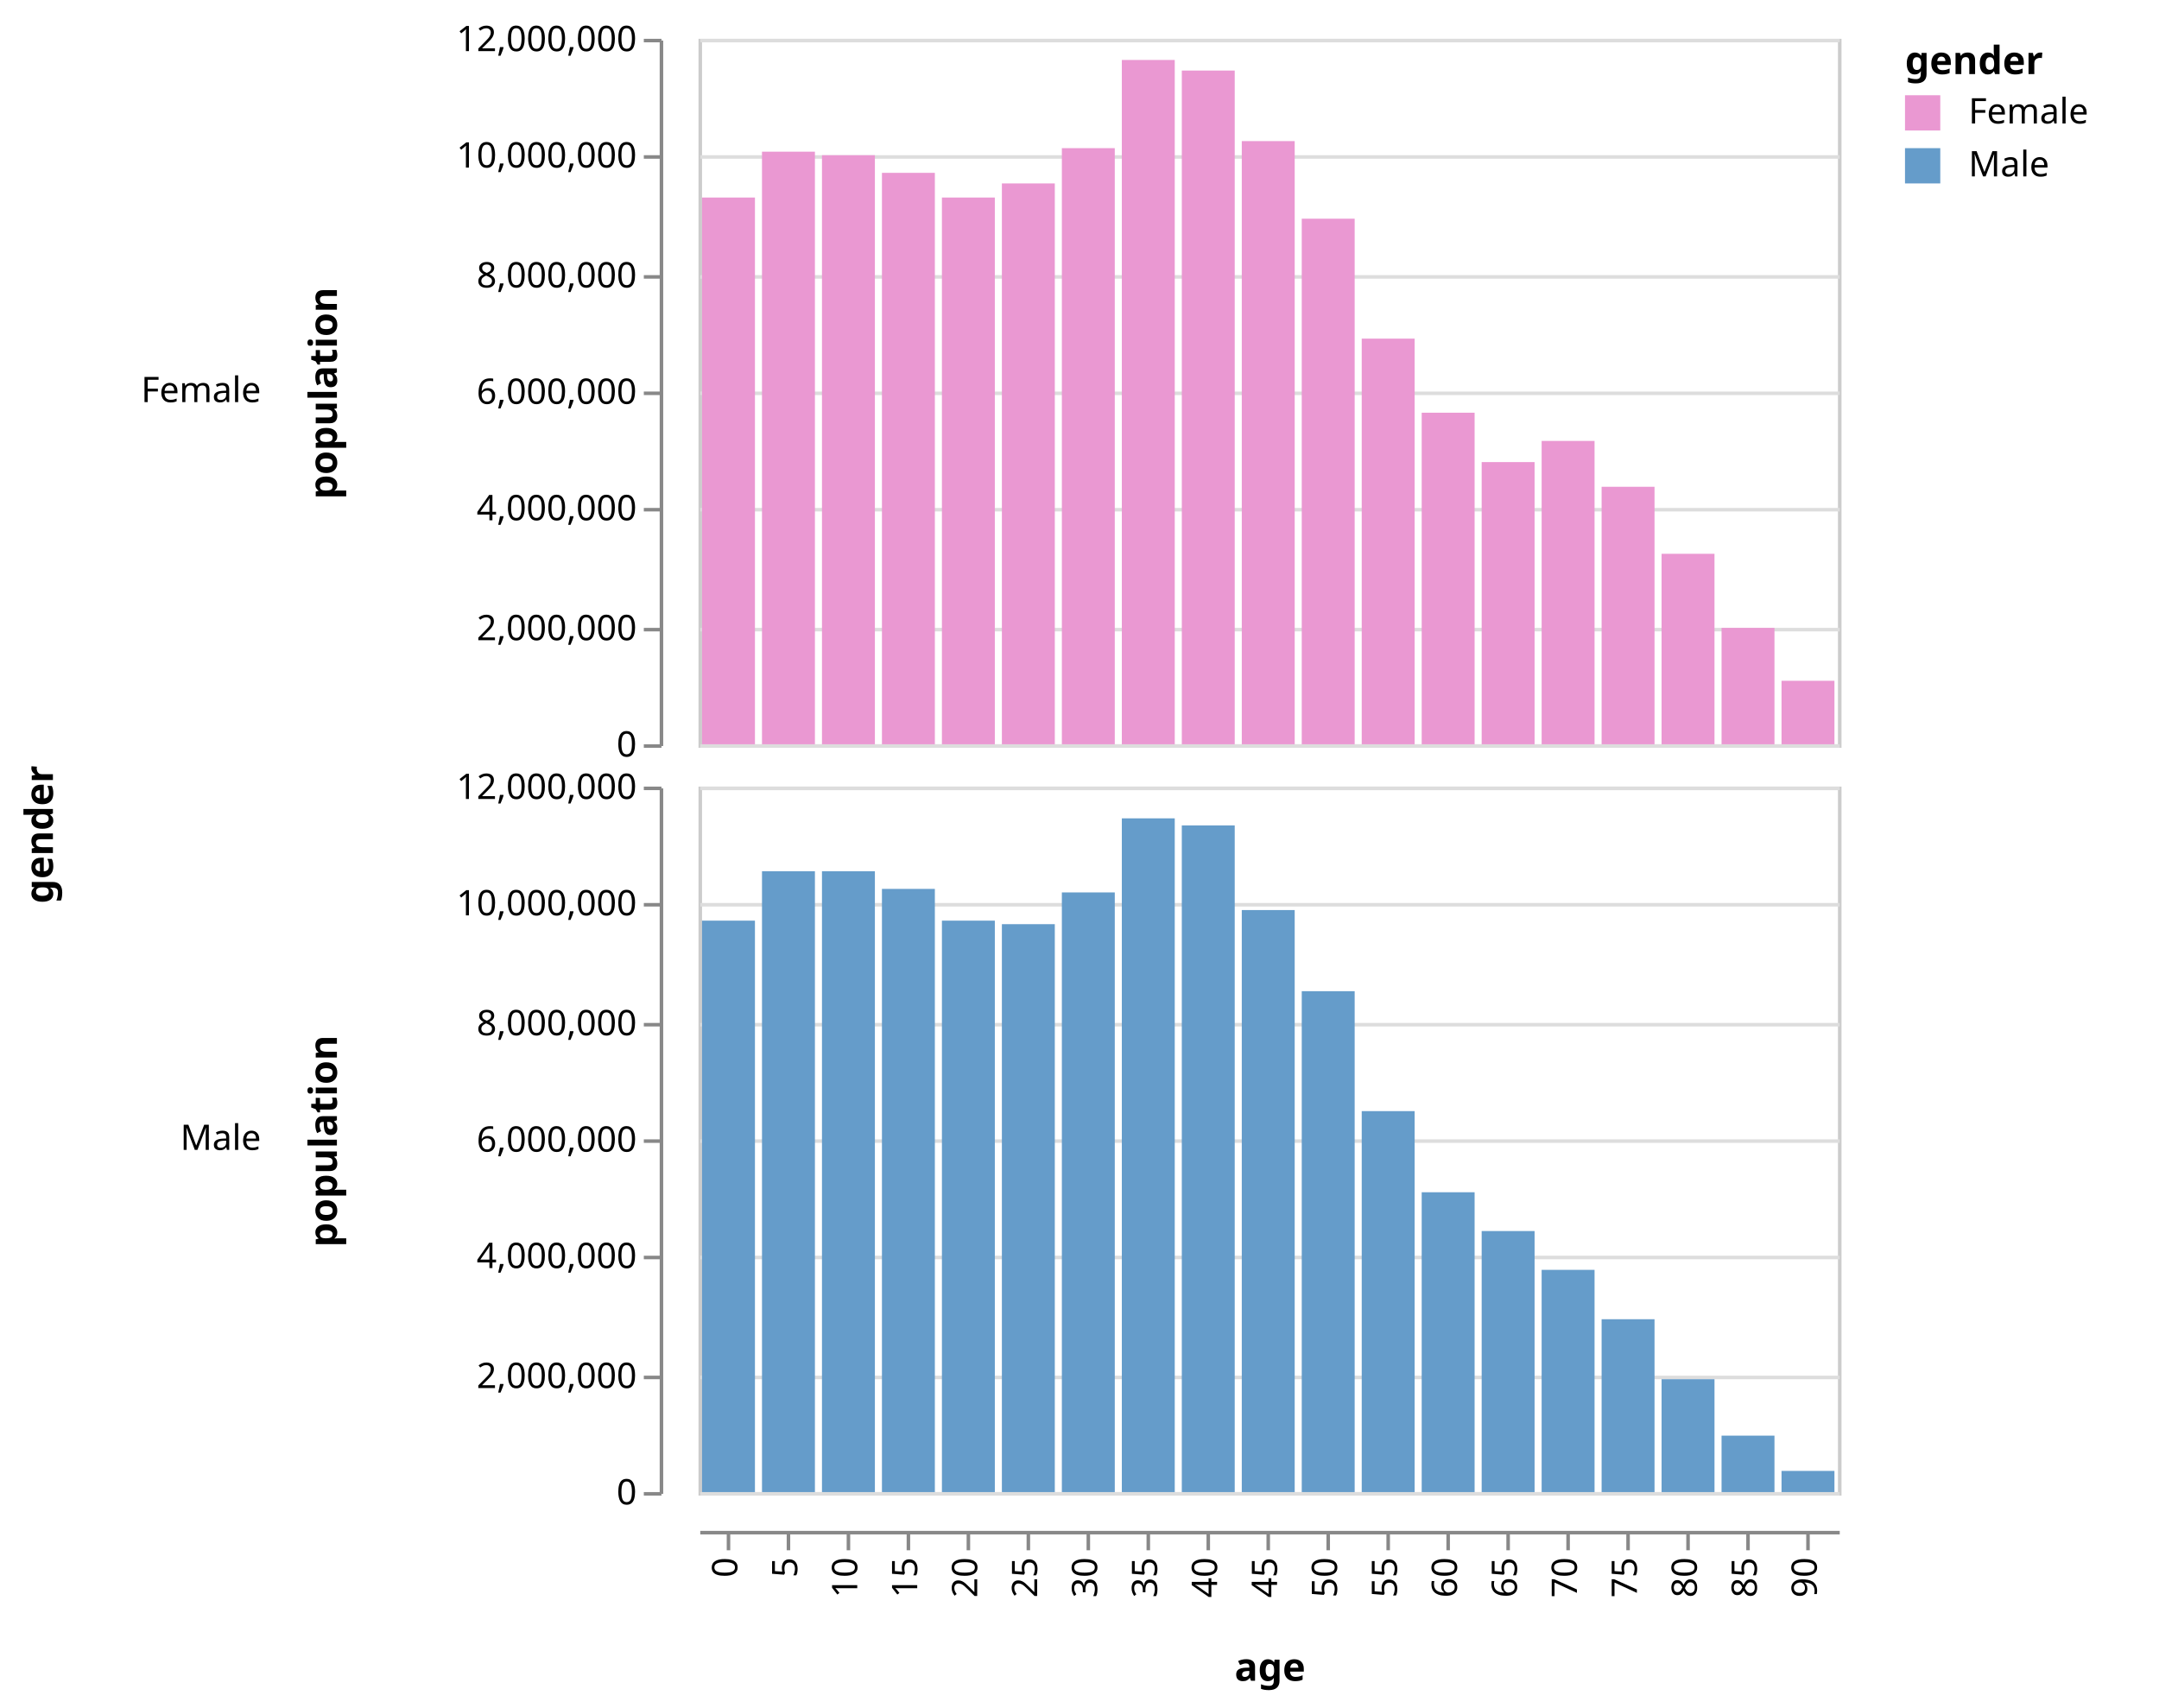
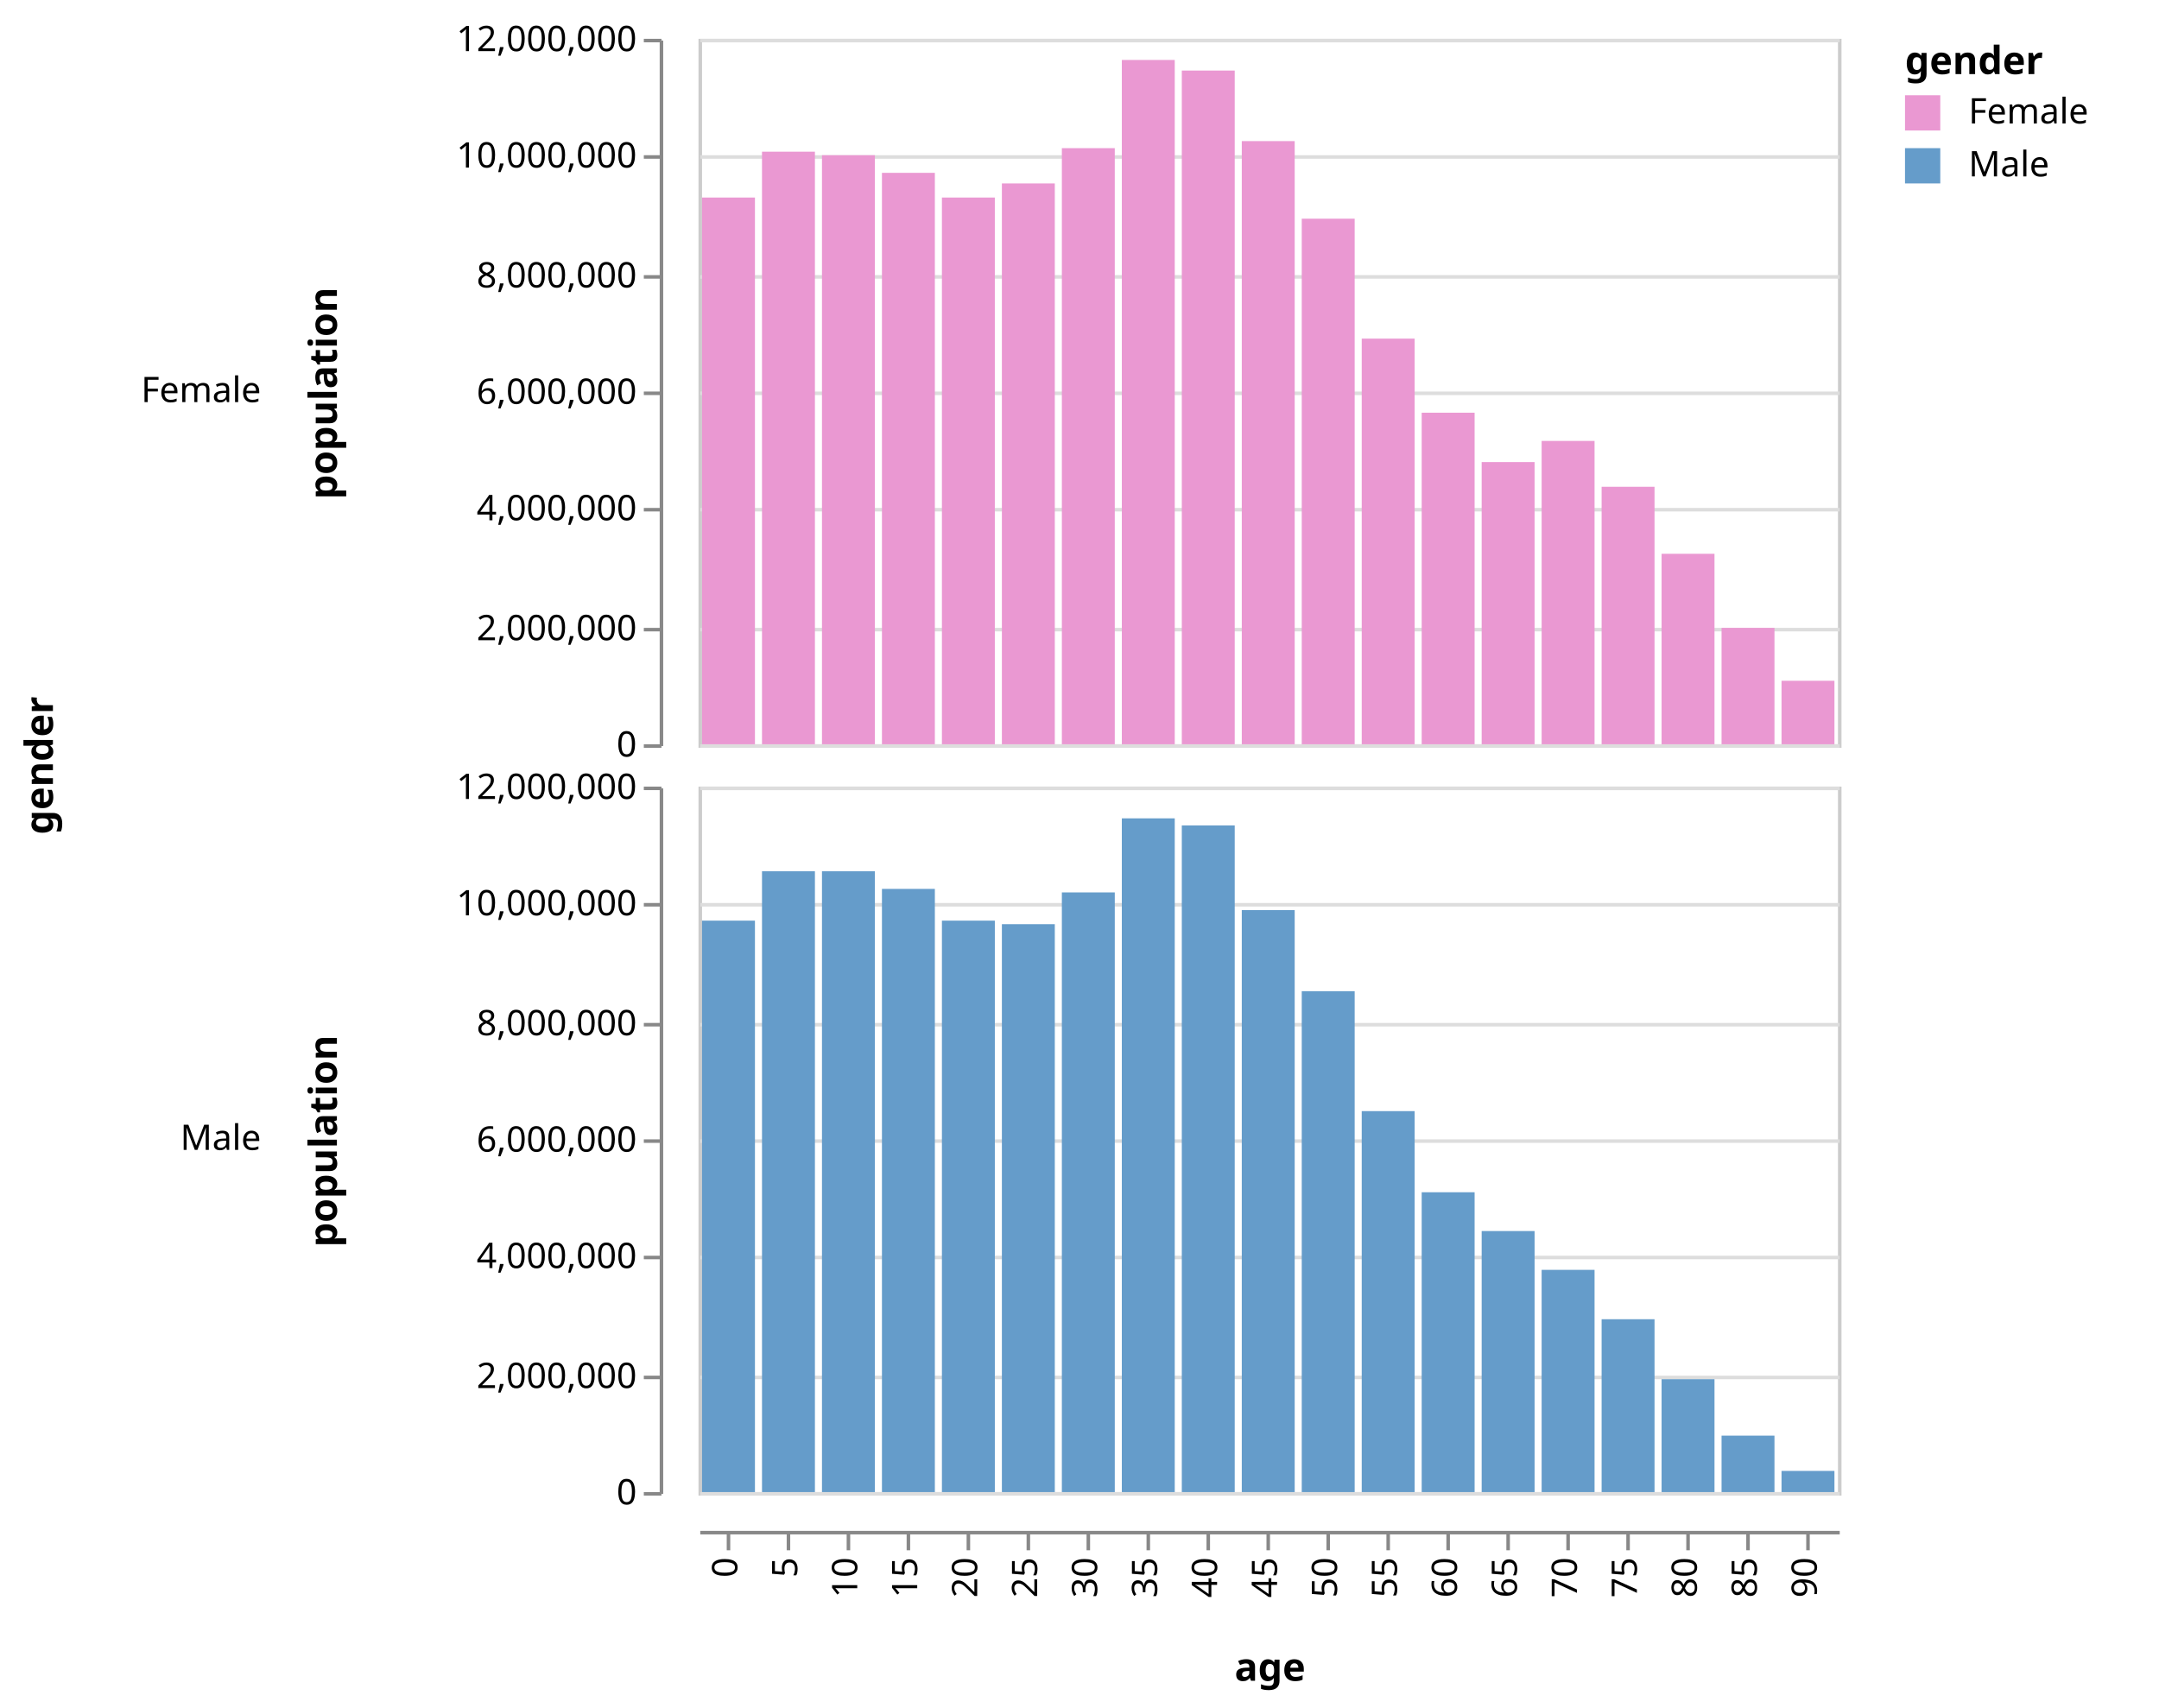
<svg xmlns="http://www.w3.org/2000/svg" class="marks" width="612" height="484" viewBox="0 0 612 484" version="1.1">
  <g transform="translate(198,11)">
    <g class="mark-group role-frame root">
      <g transform="translate(0,0)">
        <path class="background" d="M0,0h0v0h0Z" style="fill: none;" />
        <g>
          <g class="mark-group role-row-title row_title">
            <g transform="translate(-183,206)">
              <path class="background" d="M0,0h0v0h0Z" style="fill: none;" />
              <g>
                <g class="mark-text role-row-title-text">
-                   <text text-anchor="end" transform="translate(0,0) rotate(270)" style="font: bold 11px sans-serif; fill: black;">gender</text>
+                   <text text-anchor="middle" transform="translate(0,0) rotate(270)" style="font: bold 11px sans-serif; fill: black;">gender</text>
                </g>
              </g>
            </g>
          </g>
          <g class="mark-group role-row-header row_header">
            <g transform="translate(-11,0)">
              <path class="background" d="M0,0h0v200h0Z" style="fill: none;" />
              <g>
                <g class="mark-text role-title" style="pointer-events: none;">
                  <text text-anchor="end" transform="translate(-113,103)" style="font: normal 10px sans-serif; fill: #000; opacity: 1;">Female</text>
                </g>
                <g class="mark-group role-axis">
                  <g transform="translate(0.5,0.5)">
                    <path class="background" d="M0,0h0v0h0Z" style="pointer-events: none; fill: none;" />
                    <g>
                      <g class="mark-rule role-axis-tick" style="pointer-events: none;">
                        <line transform="translate(0,200)" x2="-5" y2="0" style="fill: none; stroke: #888; stroke-width: 1; opacity: 1;" />
                        <line transform="translate(0,167)" x2="-5" y2="0" style="fill: none; stroke: #888; stroke-width: 1; opacity: 1;" />
                        <line transform="translate(0,133)" x2="-5" y2="0" style="fill: none; stroke: #888; stroke-width: 1; opacity: 1;" />
                        <line transform="translate(0,100)" x2="-5" y2="0" style="fill: none; stroke: #888; stroke-width: 1; opacity: 1;" />
                        <line transform="translate(0,67)" x2="-5" y2="0" style="fill: none; stroke: #888; stroke-width: 1; opacity: 1;" />
                        <line transform="translate(0,33)" x2="-5" y2="0" style="fill: none; stroke: #888; stroke-width: 1; opacity: 1;" />
                        <line transform="translate(0,0)" x2="-5" y2="0" style="fill: none; stroke: #888; stroke-width: 1; opacity: 1;" />
                      </g>
                      <g class="mark-text role-axis-label" style="pointer-events: none;">
                        <text text-anchor="end" transform="translate(-7,203)" style="font: 10px sans-serif; fill: #000; opacity: 1;">0</text>
                        <text text-anchor="end" transform="translate(-7,170)" style="font: 10px sans-serif; fill: #000; opacity: 1;">2,000,000</text>
                        <text text-anchor="end" transform="translate(-7,136)" style="font: 10px sans-serif; fill: #000; opacity: 1;">4,000,000</text>
                        <text text-anchor="end" transform="translate(-7,103)" style="font: 10px sans-serif; fill: #000; opacity: 1;">6,000,000</text>
                        <text text-anchor="end" transform="translate(-7,70)" style="font: 10px sans-serif; fill: #000; opacity: 1;">8,000,000</text>
                        <text text-anchor="end" transform="translate(-7,36)" style="font: 10px sans-serif; fill: #000; opacity: 1;">10,000,000</text>
                        <text text-anchor="end" transform="translate(-7,3)" style="font: 10px sans-serif; fill: #000; opacity: 1;">12,000,000</text>
                      </g>
                      <g class="mark-rule role-axis-domain" style="pointer-events: none;">
                        <line transform="translate(0,200)" x2="0" y2="-200" style="fill: none; stroke: #888; stroke-width: 1; opacity: 1;" />
                      </g>
                      <g class="mark-text role-axis-title" style="pointer-events: none;">
                        <text text-anchor="middle" transform="translate(-90,100) rotate(-90) translate(0,-2)" style="font: bold 11px sans-serif; fill: #000; opacity: 1;">population</text>
                      </g>
                    </g>
                  </g>
                </g>
              </g>
            </g>
            <g transform="translate(-11,212)">
              <path class="background" d="M0,0h0v200h0Z" style="fill: none;" />
              <g>
                <g class="mark-text role-title" style="pointer-events: none;">
                  <text text-anchor="end" transform="translate(-113,103)" style="font: normal 10px sans-serif; fill: #000; opacity: 1;">Male</text>
                </g>
                <g class="mark-group role-axis">
                  <g transform="translate(0.5,0.5)">
                    <path class="background" d="M0,0h0v0h0Z" style="pointer-events: none; fill: none;" />
                    <g>
                      <g class="mark-rule role-axis-tick" style="pointer-events: none;">
                        <line transform="translate(0,200)" x2="-5" y2="0" style="fill: none; stroke: #888; stroke-width: 1; opacity: 1;" />
                        <line transform="translate(0,167)" x2="-5" y2="0" style="fill: none; stroke: #888; stroke-width: 1; opacity: 1;" />
                        <line transform="translate(0,133)" x2="-5" y2="0" style="fill: none; stroke: #888; stroke-width: 1; opacity: 1;" />
                        <line transform="translate(0,100)" x2="-5" y2="0" style="fill: none; stroke: #888; stroke-width: 1; opacity: 1;" />
                        <line transform="translate(0,67)" x2="-5" y2="0" style="fill: none; stroke: #888; stroke-width: 1; opacity: 1;" />
                        <line transform="translate(0,33)" x2="-5" y2="0" style="fill: none; stroke: #888; stroke-width: 1; opacity: 1;" />
                        <line transform="translate(0,0)" x2="-5" y2="0" style="fill: none; stroke: #888; stroke-width: 1; opacity: 1;" />
                      </g>
                      <g class="mark-text role-axis-label" style="pointer-events: none;">
                        <text text-anchor="end" transform="translate(-7,203)" style="font: 10px sans-serif; fill: #000; opacity: 1;">0</text>
                        <text text-anchor="end" transform="translate(-7,170)" style="font: 10px sans-serif; fill: #000; opacity: 1;">2,000,000</text>
                        <text text-anchor="end" transform="translate(-7,136)" style="font: 10px sans-serif; fill: #000; opacity: 1;">4,000,000</text>
                        <text text-anchor="end" transform="translate(-7,103)" style="font: 10px sans-serif; fill: #000; opacity: 1;">6,000,000</text>
                        <text text-anchor="end" transform="translate(-7,70)" style="font: 10px sans-serif; fill: #000; opacity: 1;">8,000,000</text>
                        <text text-anchor="end" transform="translate(-7,36)" style="font: 10px sans-serif; fill: #000; opacity: 1;">10,000,000</text>
                        <text text-anchor="end" transform="translate(-7,3)" style="font: 10px sans-serif; fill: #000; opacity: 1;">12,000,000</text>
                      </g>
                      <g class="mark-rule role-axis-domain" style="pointer-events: none;">
                        <line transform="translate(0,200)" x2="0" y2="-200" style="fill: none; stroke: #888; stroke-width: 1; opacity: 1;" />
                      </g>
                      <g class="mark-text role-axis-title" style="pointer-events: none;">
                        <text text-anchor="middle" transform="translate(-90,100) rotate(-90) translate(0,-2)" style="font: bold 11px sans-serif; fill: #000; opacity: 1;">population</text>
                      </g>
                    </g>
                  </g>
                </g>
              </g>
            </g>
          </g>
          <g class="mark-group role-column-footer column_footer">
            <g transform="translate(0,423)">
              <path class="background" d="M0,0h323v0h-323Z" style="fill: none;" />
              <g>
                <g class="mark-group role-axis">
                  <g transform="translate(0.5,0.5)">
                    <path class="background" d="M0,0h0v0h0Z" style="pointer-events: none; fill: none;" />
                    <g>
                      <g class="mark-rule role-axis-tick" style="pointer-events: none;">
                        <line transform="translate(8,0)" x2="0" y2="5" style="fill: none; stroke: #888; stroke-width: 1; opacity: 1;" />
                        <line transform="translate(25,0)" x2="0" y2="5" style="fill: none; stroke: #888; stroke-width: 1; opacity: 1;" />
                        <line transform="translate(42,0)" x2="0" y2="5" style="fill: none; stroke: #888; stroke-width: 1; opacity: 1;" />
                        <line transform="translate(59,0)" x2="0" y2="5" style="fill: none; stroke: #888; stroke-width: 1; opacity: 1;" />
                        <line transform="translate(76,0)" x2="0" y2="5" style="fill: none; stroke: #888; stroke-width: 1; opacity: 1;" />
                        <line transform="translate(93,0)" x2="0" y2="5" style="fill: none; stroke: #888; stroke-width: 1; opacity: 1;" />
                        <line transform="translate(110,0)" x2="0" y2="5" style="fill: none; stroke: #888; stroke-width: 1; opacity: 1;" />
                        <line transform="translate(127,0)" x2="0" y2="5" style="fill: none; stroke: #888; stroke-width: 1; opacity: 1;" />
                        <line transform="translate(144,0)" x2="0" y2="5" style="fill: none; stroke: #888; stroke-width: 1; opacity: 1;" />
                        <line transform="translate(161,0)" x2="0" y2="5" style="fill: none; stroke: #888; stroke-width: 1; opacity: 1;" />
                        <line transform="translate(178,0)" x2="0" y2="5" style="fill: none; stroke: #888; stroke-width: 1; opacity: 1;" />
                        <line transform="translate(195,0)" x2="0" y2="5" style="fill: none; stroke: #888; stroke-width: 1; opacity: 1;" />
                        <line transform="translate(212,0)" x2="0" y2="5" style="fill: none; stroke: #888; stroke-width: 1; opacity: 1;" />
                        <line transform="translate(229,0)" x2="0" y2="5" style="fill: none; stroke: #888; stroke-width: 1; opacity: 1;" />
                        <line transform="translate(246,0)" x2="0" y2="5" style="fill: none; stroke: #888; stroke-width: 1; opacity: 1;" />
                        <line transform="translate(263,0)" x2="0" y2="5" style="fill: none; stroke: #888; stroke-width: 1; opacity: 1;" />
                        <line transform="translate(280,0)" x2="0" y2="5" style="fill: none; stroke: #888; stroke-width: 1; opacity: 1;" />
                        <line transform="translate(297,0)" x2="0" y2="5" style="fill: none; stroke: #888; stroke-width: 1; opacity: 1;" />
                        <line transform="translate(314,0)" x2="0" y2="5" style="fill: none; stroke: #888; stroke-width: 1; opacity: 1;" />
                      </g>
                      <g class="mark-text role-axis-label" style="pointer-events: none;">
                        <text text-anchor="end" transform="translate(7.5,7) rotate(270) translate(0,3)" style="font: 10px sans-serif; fill: #000; opacity: 1;">0</text>
                        <text text-anchor="end" transform="translate(24.5,7) rotate(270) translate(0,3)" style="font: 10px sans-serif; fill: #000; opacity: 1;">5</text>
                        <text text-anchor="end" transform="translate(41.5,7) rotate(270) translate(0,3)" style="font: 10px sans-serif; fill: #000; opacity: 1;">10</text>
                        <text text-anchor="end" transform="translate(58.5,7) rotate(270) translate(0,3)" style="font: 10px sans-serif; fill: #000; opacity: 1;">15</text>
                        <text text-anchor="end" transform="translate(75.5,7) rotate(270) translate(0,3)" style="font: 10px sans-serif; fill: #000; opacity: 1;">20</text>
                        <text text-anchor="end" transform="translate(92.5,7) rotate(270) translate(0,3)" style="font: 10px sans-serif; fill: #000; opacity: 1;">25</text>
                        <text text-anchor="end" transform="translate(109.5,7) rotate(270) translate(0,3)" style="font: 10px sans-serif; fill: #000; opacity: 1;">30</text>
                        <text text-anchor="end" transform="translate(126.5,7) rotate(270) translate(0,3)" style="font: 10px sans-serif; fill: #000; opacity: 1;">35</text>
                        <text text-anchor="end" transform="translate(143.5,7) rotate(270) translate(0,3)" style="font: 10px sans-serif; fill: #000; opacity: 1;">40</text>
                        <text text-anchor="end" transform="translate(160.5,7) rotate(270) translate(0,3)" style="font: 10px sans-serif; fill: #000; opacity: 1;">45</text>
                        <text text-anchor="end" transform="translate(177.5,7) rotate(270) translate(0,3)" style="font: 10px sans-serif; fill: #000; opacity: 1;">50</text>
                        <text text-anchor="end" transform="translate(194.5,7) rotate(270) translate(0,3)" style="font: 10px sans-serif; fill: #000; opacity: 1;">55</text>
                        <text text-anchor="end" transform="translate(211.5,7) rotate(270) translate(0,3)" style="font: 10px sans-serif; fill: #000; opacity: 1;">60</text>
                        <text text-anchor="end" transform="translate(228.5,7) rotate(270) translate(0,3)" style="font: 10px sans-serif; fill: #000; opacity: 1;">65</text>
                        <text text-anchor="end" transform="translate(245.5,7) rotate(270) translate(0,3)" style="font: 10px sans-serif; fill: #000; opacity: 1;">70</text>
                        <text text-anchor="end" transform="translate(262.5,7) rotate(270) translate(0,3)" style="font: 10px sans-serif; fill: #000; opacity: 1;">75</text>
                        <text text-anchor="end" transform="translate(279.5,7) rotate(270) translate(0,3)" style="font: 10px sans-serif; fill: #000; opacity: 1;">80</text>
                        <text text-anchor="end" transform="translate(296.5,7) rotate(270) translate(0,3)" style="font: 10px sans-serif; fill: #000; opacity: 1;">85</text>
                        <text text-anchor="end" transform="translate(313.5,7) rotate(270) translate(0,3)" style="font: 10px sans-serif; fill: #000; opacity: 1;">90</text>
                      </g>
                      <g class="mark-rule role-axis-domain" style="pointer-events: none;">
                        <line transform="translate(0,0)" x2="323" y2="0" style="fill: none; stroke: #888; stroke-width: 1; opacity: 1;" />
                      </g>
                      <g class="mark-text role-axis-title" style="pointer-events: none;">
                        <text text-anchor="middle" transform="translate(161.5,42)" style="font: bold 11px sans-serif; fill: #000; opacity: 1;">age</text>
                      </g>
                    </g>
                  </g>
                </g>
              </g>
            </g>
          </g>
          <g class="mark-group role-scope cell">
            <g transform="translate(0,0)">
              <path class="background" d="M0.5,0.5h323v200h-323Z" style="fill: transparent; stroke: #ccc;" />
              <g>
                <g class="mark-group role-axis">
                  <g transform="translate(0.5,0.5)">
                    <path class="background" d="M0,0h0v0h0Z" style="pointer-events: none; fill: none;" />
                    <g>
                      <g class="mark-rule role-axis-grid" style="pointer-events: none;">
                        <line transform="translate(0,200)" x2="323" y2="0" style="fill: none; stroke: #ddd; stroke-width: 1; stroke-dasharray: ; opacity: 1;" />
                        <line transform="translate(0,167)" x2="323" y2="0" style="fill: none; stroke: #ddd; stroke-width: 1; stroke-dasharray: ; opacity: 1;" />
                        <line transform="translate(0,133)" x2="323" y2="0" style="fill: none; stroke: #ddd; stroke-width: 1; stroke-dasharray: ; opacity: 1;" />
                        <line transform="translate(0,100)" x2="323" y2="0" style="fill: none; stroke: #ddd; stroke-width: 1; stroke-dasharray: ; opacity: 1;" />
                        <line transform="translate(0,67)" x2="323" y2="0" style="fill: none; stroke: #ddd; stroke-width: 1; stroke-dasharray: ; opacity: 1;" />
                        <line transform="translate(0,33)" x2="323" y2="0" style="fill: none; stroke: #ddd; stroke-width: 1; stroke-dasharray: ; opacity: 1;" />
                        <line transform="translate(0,0)" x2="323" y2="0" style="fill: none; stroke: #ddd; stroke-width: 1; stroke-dasharray: ; opacity: 1;" />
                      </g>
                    </g>
                  </g>
                </g>
                <g class="mark-rect role-bar child_marks">
                  <path d="M1,45h15v155h-15Z" style="fill: #EA98D2;" />
                  <path d="M18,32h15v168h-15Z" style="fill: #EA98D2;" />
                  <path d="M35,33h15v167h-15Z" style="fill: #EA98D2;" />
                  <path d="M52,38h15v162h-15Z" style="fill: #EA98D2;" />
                  <path d="M69,45h15v155h-15Z" style="fill: #EA98D2;" />
                  <path d="M86,41h15v159h-15Z" style="fill: #EA98D2;" />
                  <path d="M103,31h15v169h-15Z" style="fill: #EA98D2;" />
                  <path d="M120,6h15v194h-15Z" style="fill: #EA98D2;" />
                  <path d="M137,9h15v191h-15Z" style="fill: #EA98D2;" />
                  <path d="M154,29h15v171h-15Z" style="fill: #EA98D2;" />
                  <path d="M171,51h15v149h-15Z" style="fill: #EA98D2;" />
                  <path d="M188,85h15v115h-15Z" style="fill: #EA98D2;" />
                  <path d="M205,106h15v94h-15Z" style="fill: #EA98D2;" />
                  <path d="M222,120h15v80h-15Z" style="fill: #EA98D2;" />
                  <path d="M239,114h15v86h-15Z" style="fill: #EA98D2;" />
                  <path d="M256,127h15v73h-15Z" style="fill: #EA98D2;" />
                  <path d="M273,146h15v54h-15Z" style="fill: #EA98D2;" />
                  <path d="M290,167h15v33h-15Z" style="fill: #EA98D2;" />
                  <path d="M307,182h15v18h-15Z" style="fill: #EA98D2;" />
                </g>
              </g>
            </g>
            <g transform="translate(0,212)">
              <path class="background" d="M0.5,0.5h323v200h-323Z" style="fill: transparent; stroke: #ccc;" />
              <g>
                <g class="mark-group role-axis">
                  <g transform="translate(0.5,0.5)">
                    <path class="background" d="M0,0h0v0h0Z" style="pointer-events: none; fill: none;" />
                    <g>
                      <g class="mark-rule role-axis-grid" style="pointer-events: none;">
                        <line transform="translate(0,200)" x2="323" y2="0" style="fill: none; stroke: #ddd; stroke-width: 1; stroke-dasharray: ; opacity: 1;" />
                        <line transform="translate(0,167)" x2="323" y2="0" style="fill: none; stroke: #ddd; stroke-width: 1; stroke-dasharray: ; opacity: 1;" />
                        <line transform="translate(0,133)" x2="323" y2="0" style="fill: none; stroke: #ddd; stroke-width: 1; stroke-dasharray: ; opacity: 1;" />
                        <line transform="translate(0,100)" x2="323" y2="0" style="fill: none; stroke: #ddd; stroke-width: 1; stroke-dasharray: ; opacity: 1;" />
                        <line transform="translate(0,67)" x2="323" y2="0" style="fill: none; stroke: #ddd; stroke-width: 1; stroke-dasharray: ; opacity: 1;" />
                        <line transform="translate(0,33)" x2="323" y2="0" style="fill: none; stroke: #ddd; stroke-width: 1; stroke-dasharray: ; opacity: 1;" />
                        <line transform="translate(0,0)" x2="323" y2="0" style="fill: none; stroke: #ddd; stroke-width: 1; stroke-dasharray: ; opacity: 1;" />
                      </g>
                    </g>
                  </g>
                </g>
                <g class="mark-rect role-bar child_marks">
                  <path d="M1,38h15v162h-15Z" style="fill: #659CCA;" />
                  <path d="M18,24h15v176h-15Z" style="fill: #659CCA;" />
                  <path d="M35,24h15v176h-15Z" style="fill: #659CCA;" />
                  <path d="M52,29h15v171h-15Z" style="fill: #659CCA;" />
                  <path d="M69,38h15v162h-15Z" style="fill: #659CCA;" />
                  <path d="M86,39h15v161h-15Z" style="fill: #659CCA;" />
                  <path d="M103,30h15v170h-15Z" style="fill: #659CCA;" />
                  <path d="M120,9h15v191h-15Z" style="fill: #659CCA;" />
                  <path d="M137,11h15v189h-15Z" style="fill: #659CCA;" />
                  <path d="M154,35h15v165h-15Z" style="fill: #659CCA;" />
                  <path d="M171,58h15v142h-15Z" style="fill: #659CCA;" />
                  <path d="M188,92h15v108h-15Z" style="fill: #659CCA;" />
                  <path d="M205,115h15v85h-15Z" style="fill: #659CCA;" />
                  <path d="M222,126h15v74h-15Z" style="fill: #659CCA;" />
                  <path d="M239,137h15v63h-15Z" style="fill: #659CCA;" />
                  <path d="M256,151h15v49h-15Z" style="fill: #659CCA;" />
                  <path d="M273,168h15v32h-15Z" style="fill: #659CCA;" />
                  <path d="M290,184h15v16h-15Z" style="fill: #659CCA;" />
                  <path d="M307,194h15v6h-15Z" style="fill: #659CCA;" />
                </g>
              </g>
            </g>
          </g>
          <g class="mark-group role-legend">
            <g transform="translate(342,0)">
              <path class="background" d="M0,0h67v41h-67Z" style="pointer-events: none; fill: none;" />
              <g>
                <g class="mark-group role-legend-entry">
                  <g transform="translate(0,16)">
                    <path class="background" d="M0,0h0v0h0Z" style="pointer-events: none; fill: none;" />
                    <g>
                      <g class="mark-symbol role-legend-symbol" style="pointer-events: none;">
                        <path transform="translate(5,5)" d="M-5,-5h10v10h-10Z" style="fill: #EA98D2; stroke-width: 1.5; opacity: 1;" />
                        <path transform="translate(5,20)" d="M-5,-5h10v10h-10Z" style="fill: #659CCA; stroke-width: 1.5; opacity: 1;" />
                      </g>
                      <g class="mark-text role-legend-label" style="pointer-events: none;">
                        <text text-anchor="start" transform="translate(18,8)" style="font: 10px sans-serif; fill: #000; opacity: 1;">Female</text>
                        <text text-anchor="start" transform="translate(18,23)" style="font: 10px sans-serif; fill: #000; opacity: 1;">Male</text>
                      </g>
                    </g>
                  </g>
                </g>
                <g class="mark-text role-legend-title" style="pointer-events: none;">
                  <text text-anchor="start" transform="translate(0,10)" style="font: bold 11px sans-serif; fill: #000; opacity: 1;">gender</text>
                </g>
              </g>
            </g>
          </g>
        </g>
      </g>
    </g>
  </g>
</svg>
